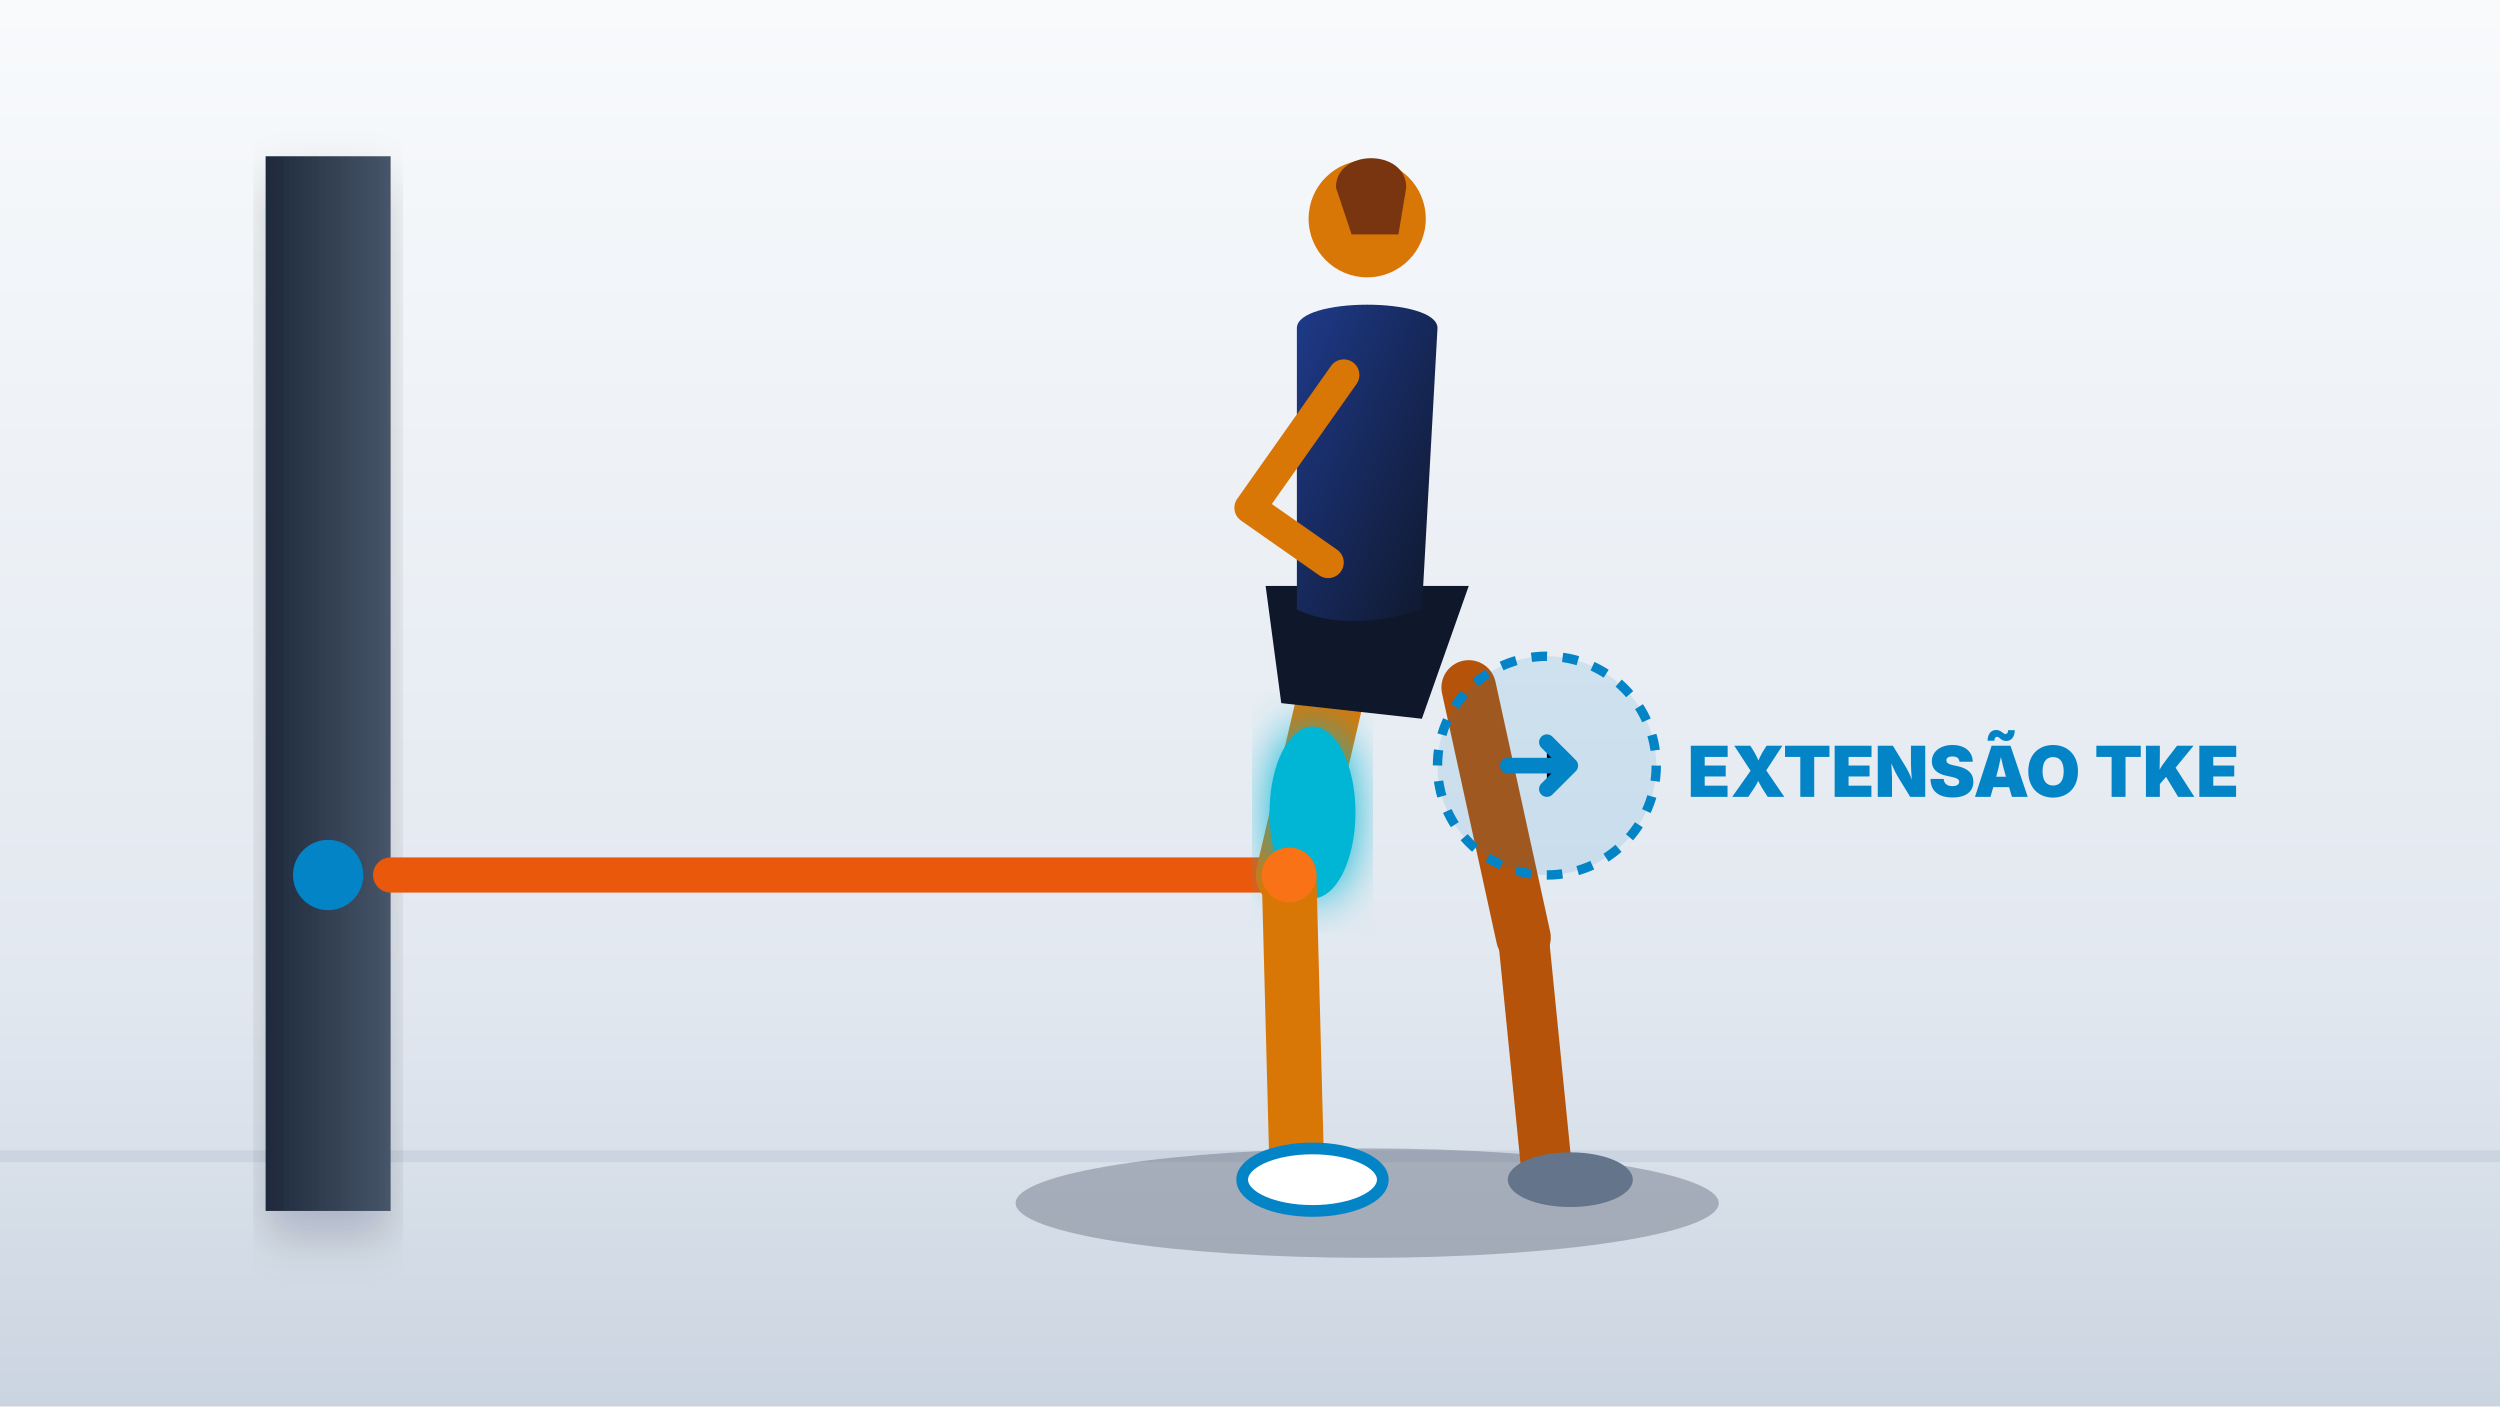
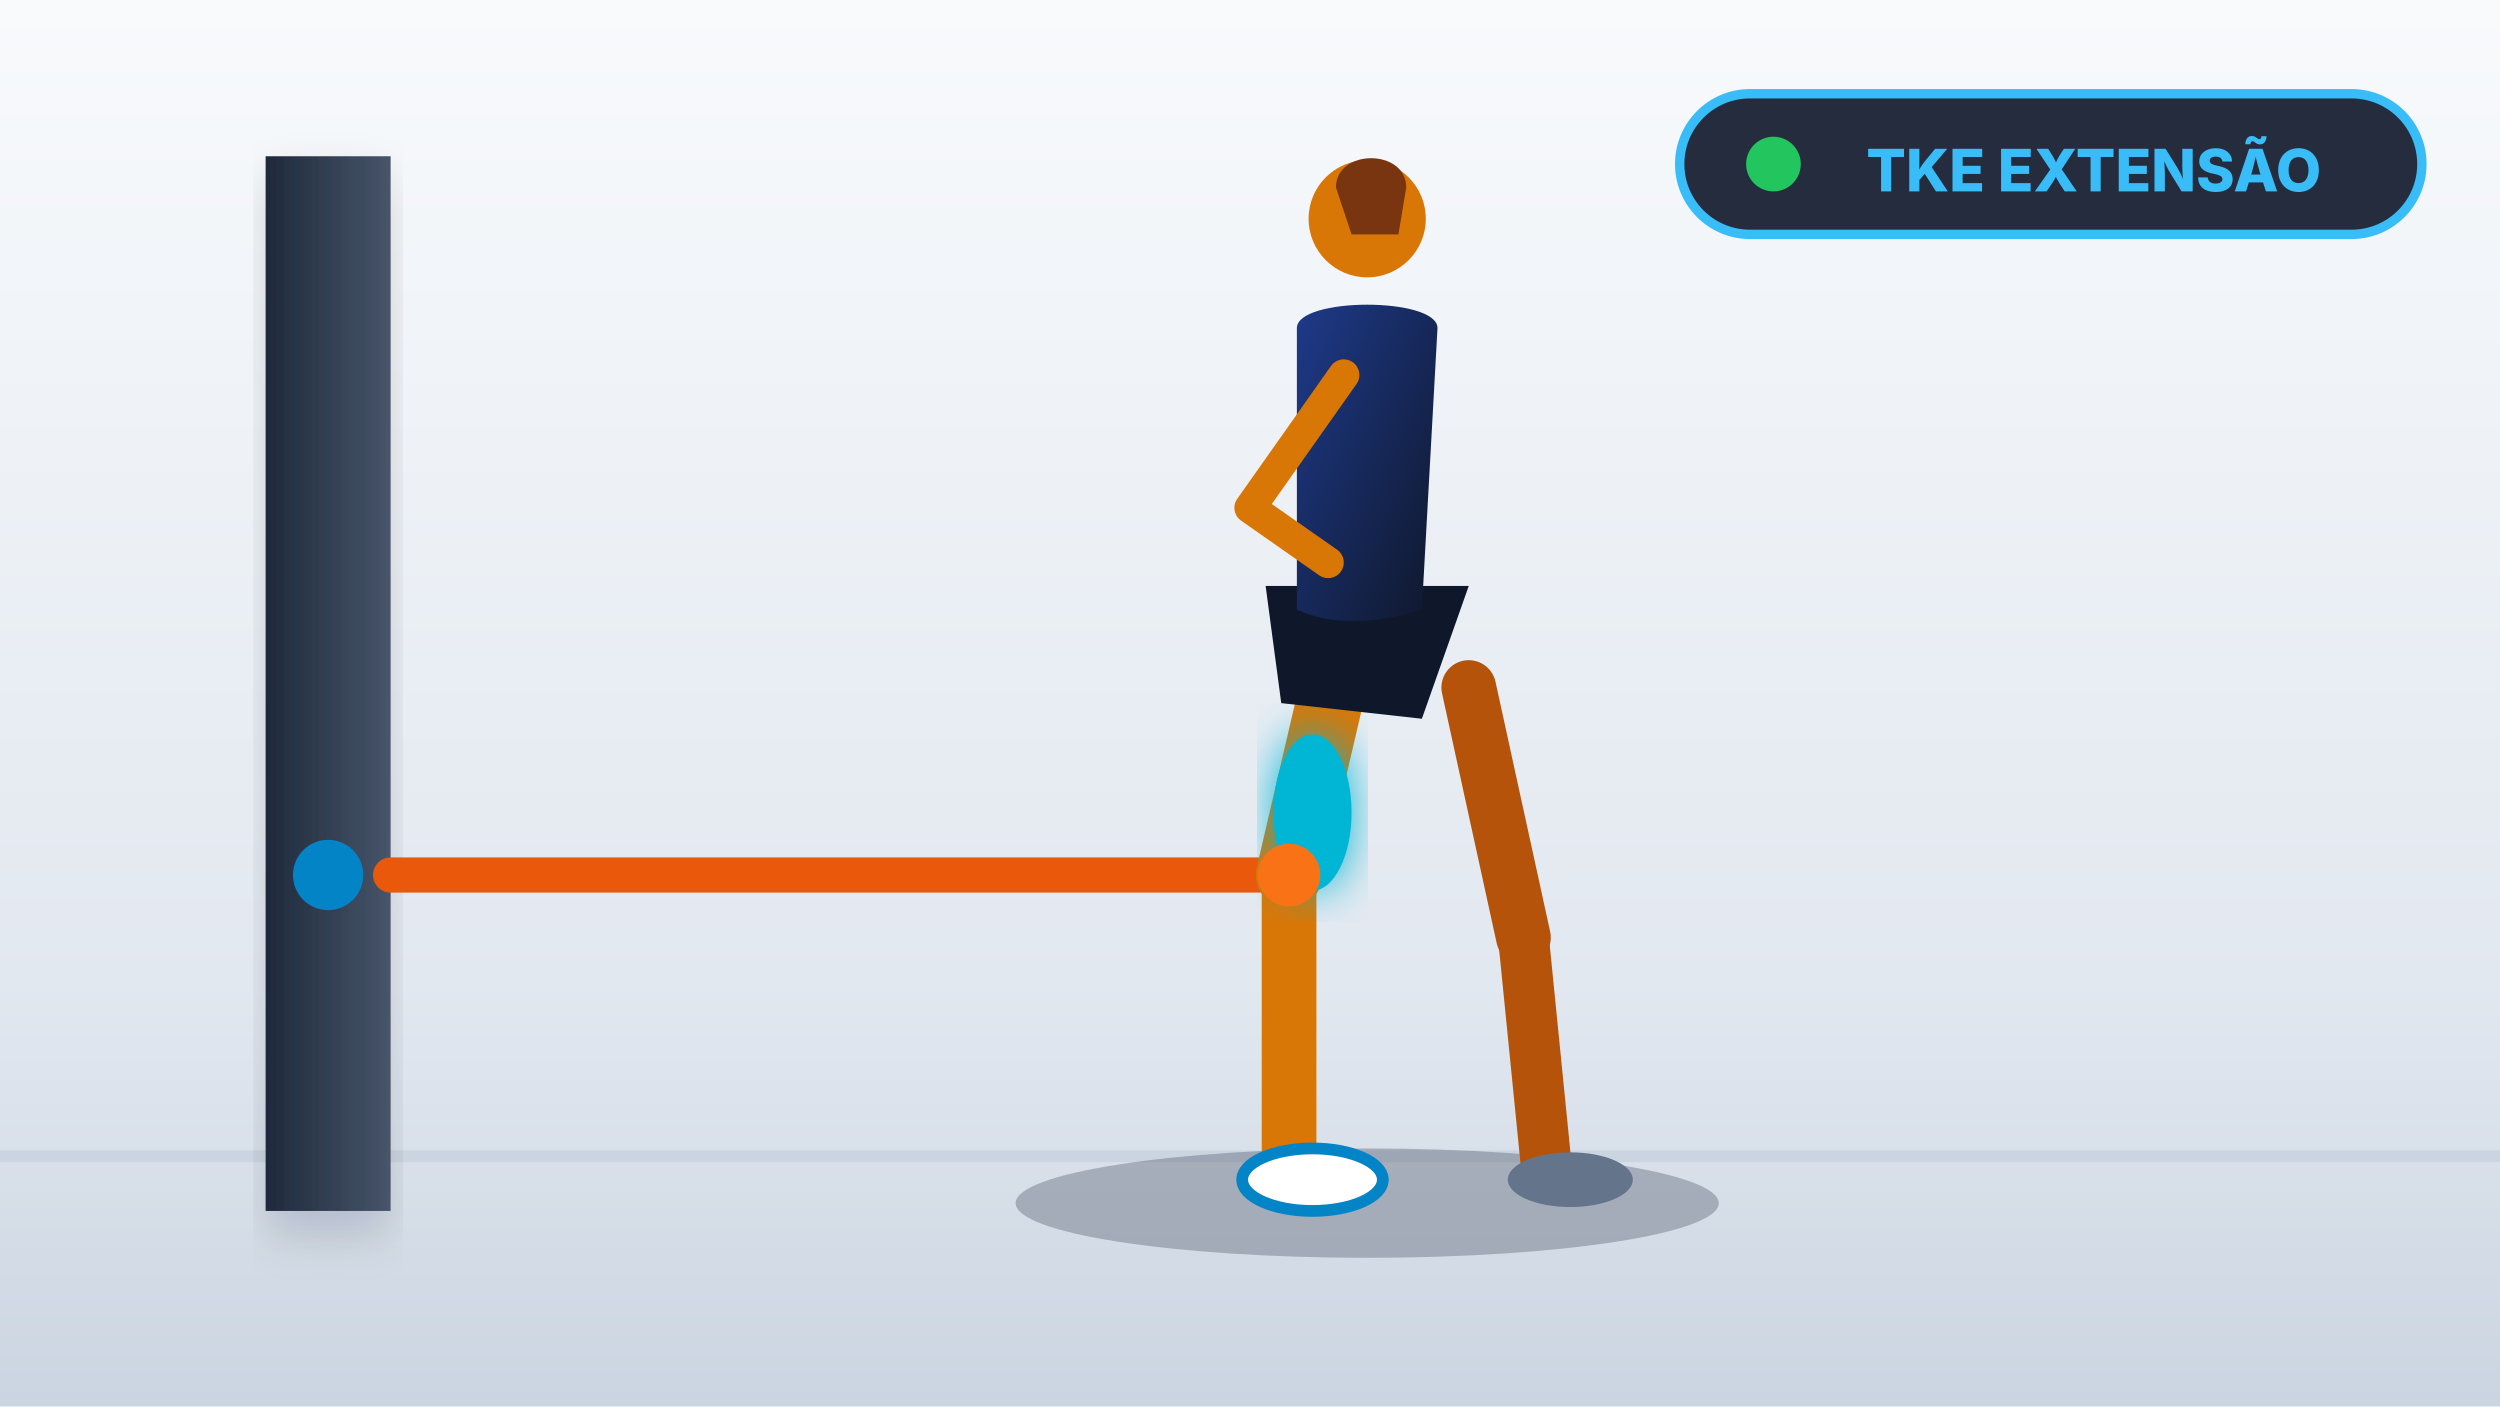
<svg xmlns="http://www.w3.org/2000/svg" viewBox="0 0 320 180" width="100%" height="100%" preserveAspectRatio="xMidYMid meet">
  <defs>
-     <linearGradient id="gymFloorTKE" x1="0" y1="0" x2="0" y2="1">
+     <linearGradient id="gymFloor" x1="0" y1="0" x2="0" y2="1">
      <stop offset="0%" stop-color="#f8fafc" />
      <stop offset="70%" stop-color="#e2e8f0" />
      <stop offset="100%" stop-color="#cbd5e1" />
    </linearGradient>
-     <linearGradient id="poleGradTKE" x1="0" y1="0" x2="1" y2="0">
+     <linearGradient id="poleGrad" x1="0" y1="0" x2="1" y2="0">
      <stop offset="0%" stop-color="#1e293b" />
      <stop offset="100%" stop-color="#475569" />
    </linearGradient>
-     <linearGradient id="kitGradTKE" x1="0" y1="0" x2="1" y2="1">
+     <linearGradient id="machGrad" x1="0" y1="0" x2="1" y2="0">
+       <stop offset="0%" stop-color="#1e293b" />
+       <stop offset="100%" stop-color="#334155" />
+     </linearGradient>
+     <linearGradient id="kitGrad" x1="0" y1="0" x2="1" y2="1">
      <stop offset="0%" stop-color="#1e3a8a" />
      <stop offset="100%" stop-color="#0f172a" />
    </linearGradient>
-     <filter id="glowCyanTKE" x="-20%" y="-20%" width="140%" height="140%">
+     <filter id="dropShadow" x="-10%" y="-10%" width="120%" height="120%">
+       <feDropShadow dx="0" dy="3" stdDeviation="3" flood-color="#0f172a" flood-opacity="0.16" />
+     </filter>
+     <filter id="glowCyan" x="-20%" y="-20%" width="140%" height="140%">
      <feGaussianBlur stdDeviation="3" result="blur" />
      <feMerge>
        <feMergeNode in="blur" />
        <feMergeNode in="SourceGraphic" />
      </feMerge>
    </filter>
-     <filter id="shadowTKE" x="-10%" y="-10%" width="120%" height="120%">
-       <feDropShadow dx="0" dy="3" stdDeviation="3" flood-color="#0f172a" flood-opacity="0.2" />
-     </filter>
  </defs>
-   <style>
-     @keyframes tkeAction {
-       0%, 100% {
-         transform: rotate(0deg);
-       }
-       50% {
-         transform: rotate(-14deg);
-       }
-     }
-     @keyframes bandStretch {
-       0%, 100% {
-         d: path("M50,112 Q105,112 165,112");
-       }
-       50% {
-         d: path("M50,112 Q105,115 152,114");
-       }
-     }
-     @keyframes vmoGlow {
-       0%, 100% {
-         opacity: 0.95;
-         transform: scale(1.05);
-       }
-       50% {
-         opacity: 0.25;
-         transform: scale(0.9);
-       }
-     }
-     .tke-leg-anim {
-       transform-origin: 165px 82px;
-       animation: tkeAction 3.2s ease-in-out infinite;
-     }
-     .tke-band-anim {
-       animation: bandStretch 3.2s ease-in-out infinite;
-     }
-     .tke-vmo-glow {
-       animation: vmoGlow 3.2s ease-in-out infinite;
-       transform-origin: 168px 105px;
-     }
-   </style>
-   <rect width="320" height="180" fill="url(#gymFloorTKE)" />
+   <rect width="320" height="180" fill="url(#gymFloor)" />
  <line x1="0" y1="148" x2="320" y2="148" stroke="#cbd5e1" stroke-width="1.5" />
-   <rect x="34" y="20" width="16" height="135" fill="url(#poleGradTKE)" filter="url(#shadowTKE)" />
+   <rect x="34" y="20" width="16" height="135" fill="url(#poleGrad)" filter="url(#dropShadow)" />
  <circle cx="42" cy="112" r="4.5" fill="#0284c7" />
  <ellipse cx="175" cy="154" rx="45" ry="7" fill="#0f172a" opacity="0.25" />
  <line x1="188" y1="88" x2="195" y2="120" stroke="#b45309" stroke-width="7" stroke-linecap="round" />
  <line x1="195" y1="120" x2="198" y2="150" stroke="#b45309" stroke-width="6.5" stroke-linecap="round" />
  <ellipse cx="201" cy="151" rx="8" ry="3.5" fill="#64748b" />
-   <path class="tke-band-anim" d="M50,112 Q105,112 165,112" stroke="#ea580c" stroke-width="4.5" fill="none" stroke-linecap="round" />
-   <g class="tke-leg-anim">
+   <line x1="50" y1="112" x2="165" y2="112" stroke="#ea580c" stroke-width="4.5" stroke-linecap="round">
+     <animate attributeName="x2" values="153; 165; 165; 153" keyTimes="0; 0.45; 0.65; 1" dur="2.5s" repeatCount="indefinite" />
+   </line>
+   <g>
+     <animateTransform attributeName="transform" type="rotate" values="14 165 150; 0 165 150; 0 165 150; 14 165 150" keyTimes="0; 0.45; 0.65; 1" dur="2.5s" repeatCount="indefinite" />
+     <path d="M165,112 L165,150" stroke="#d97706" stroke-width="7" stroke-linecap="round" />
+     <ellipse cx="168" cy="151" rx="9" ry="4" fill="#ffffff" stroke="#0284c7" stroke-width="1.5" />
    <path d="M172,82 L165,112" stroke="#d97706" stroke-width="8.5" stroke-linecap="round" />
-     <ellipse class="tke-vmo-glow" cx="168" cy="104" rx="5.5" ry="11" fill="#06b6d4" filter="url(#glowCyanTKE)" />
-     <path d="M165,112 L166,150" stroke="#d97706" stroke-width="7" stroke-linecap="round" />
-     <ellipse cx="168" cy="151" rx="9" ry="4" fill="#ffffff" stroke="#0284c7" stroke-width="1.5" />
-     <circle cx="165" cy="112" r="3.5" fill="#f97316" />
+     <ellipse cx="168" cy="104" rx="5" ry="10" fill="#06b6d4" filter="url(#glowCyan)">
+       <animate attributeName="opacity" values="0.2; 1; 1; 0.2" keyTimes="0; 0.45; 0.65; 1" dur="2.5s" repeatCount="indefinite" />
+     </ellipse>
+     <circle cx="165" cy="112" r="4" fill="#f97316" />
  </g>
  <path d="M162,75 L188,75 L182,92 L164,90 Z" fill="#0f172a" />
-   <path d="M166,42 C166,38 184,38 184,42 L182,78 C176,80 170,80 166,78 Z" fill="url(#kitGradTKE)" />
+   <path d="M166,42 C166,38 184,38 184,42 L182,78 C176,80 170,80 166,78 Z" fill="url(#kitGrad)" />
  <path d="M172,48 L160,65 L170,72" stroke="#d97706" stroke-width="4" fill="none" stroke-linecap="round" stroke-linejoin="round" />
  <circle cx="175" cy="28" r="7.5" fill="#d97706" />
  <path d="M171,24 C171,19 180,19 180,24 L179,30 L173,30 Z" fill="#78350f" />
-   <g transform="translate(198, 98)">
-     <circle cx="0" cy="0" r="14" fill="#0284c7" fill-opacity="0.12" stroke="#0284c7" stroke-dasharray="2 2" stroke-width="1.2" />
-     <path d="M-5,0 L3,0 M0,-3 L3,0 L0,3" stroke="#0284c7" stroke-width="2" stroke-linecap="round" stroke-linejoin="round" />
-     <text x="18" y="4" font-family="Inter, sans-serif" font-size="9" font-weight="900" fill="#0284c7">EXTENSÃO TKE</text>
+   <g transform="translate(215, 12)">
+     <rect x="0" y="0" width="95" height="18" rx="9" fill="#0f172a" fill-opacity="0.9" stroke="#38bdf8" stroke-width="1.2" />
+     <circle cx="12" cy="9" r="3.5" fill="#22c55e">
+       <animate attributeName="opacity" values="1; 0.2; 1" dur="1.1s" repeatCount="indefinite" />
+     </circle>
+     <text x="53" y="12.5" fill="#38bdf8" font-size="7.5" font-family="-apple-system, sans-serif" font-weight="800" text-anchor="middle">TKE EXTENSÃO</text>
  </g>
</svg>
